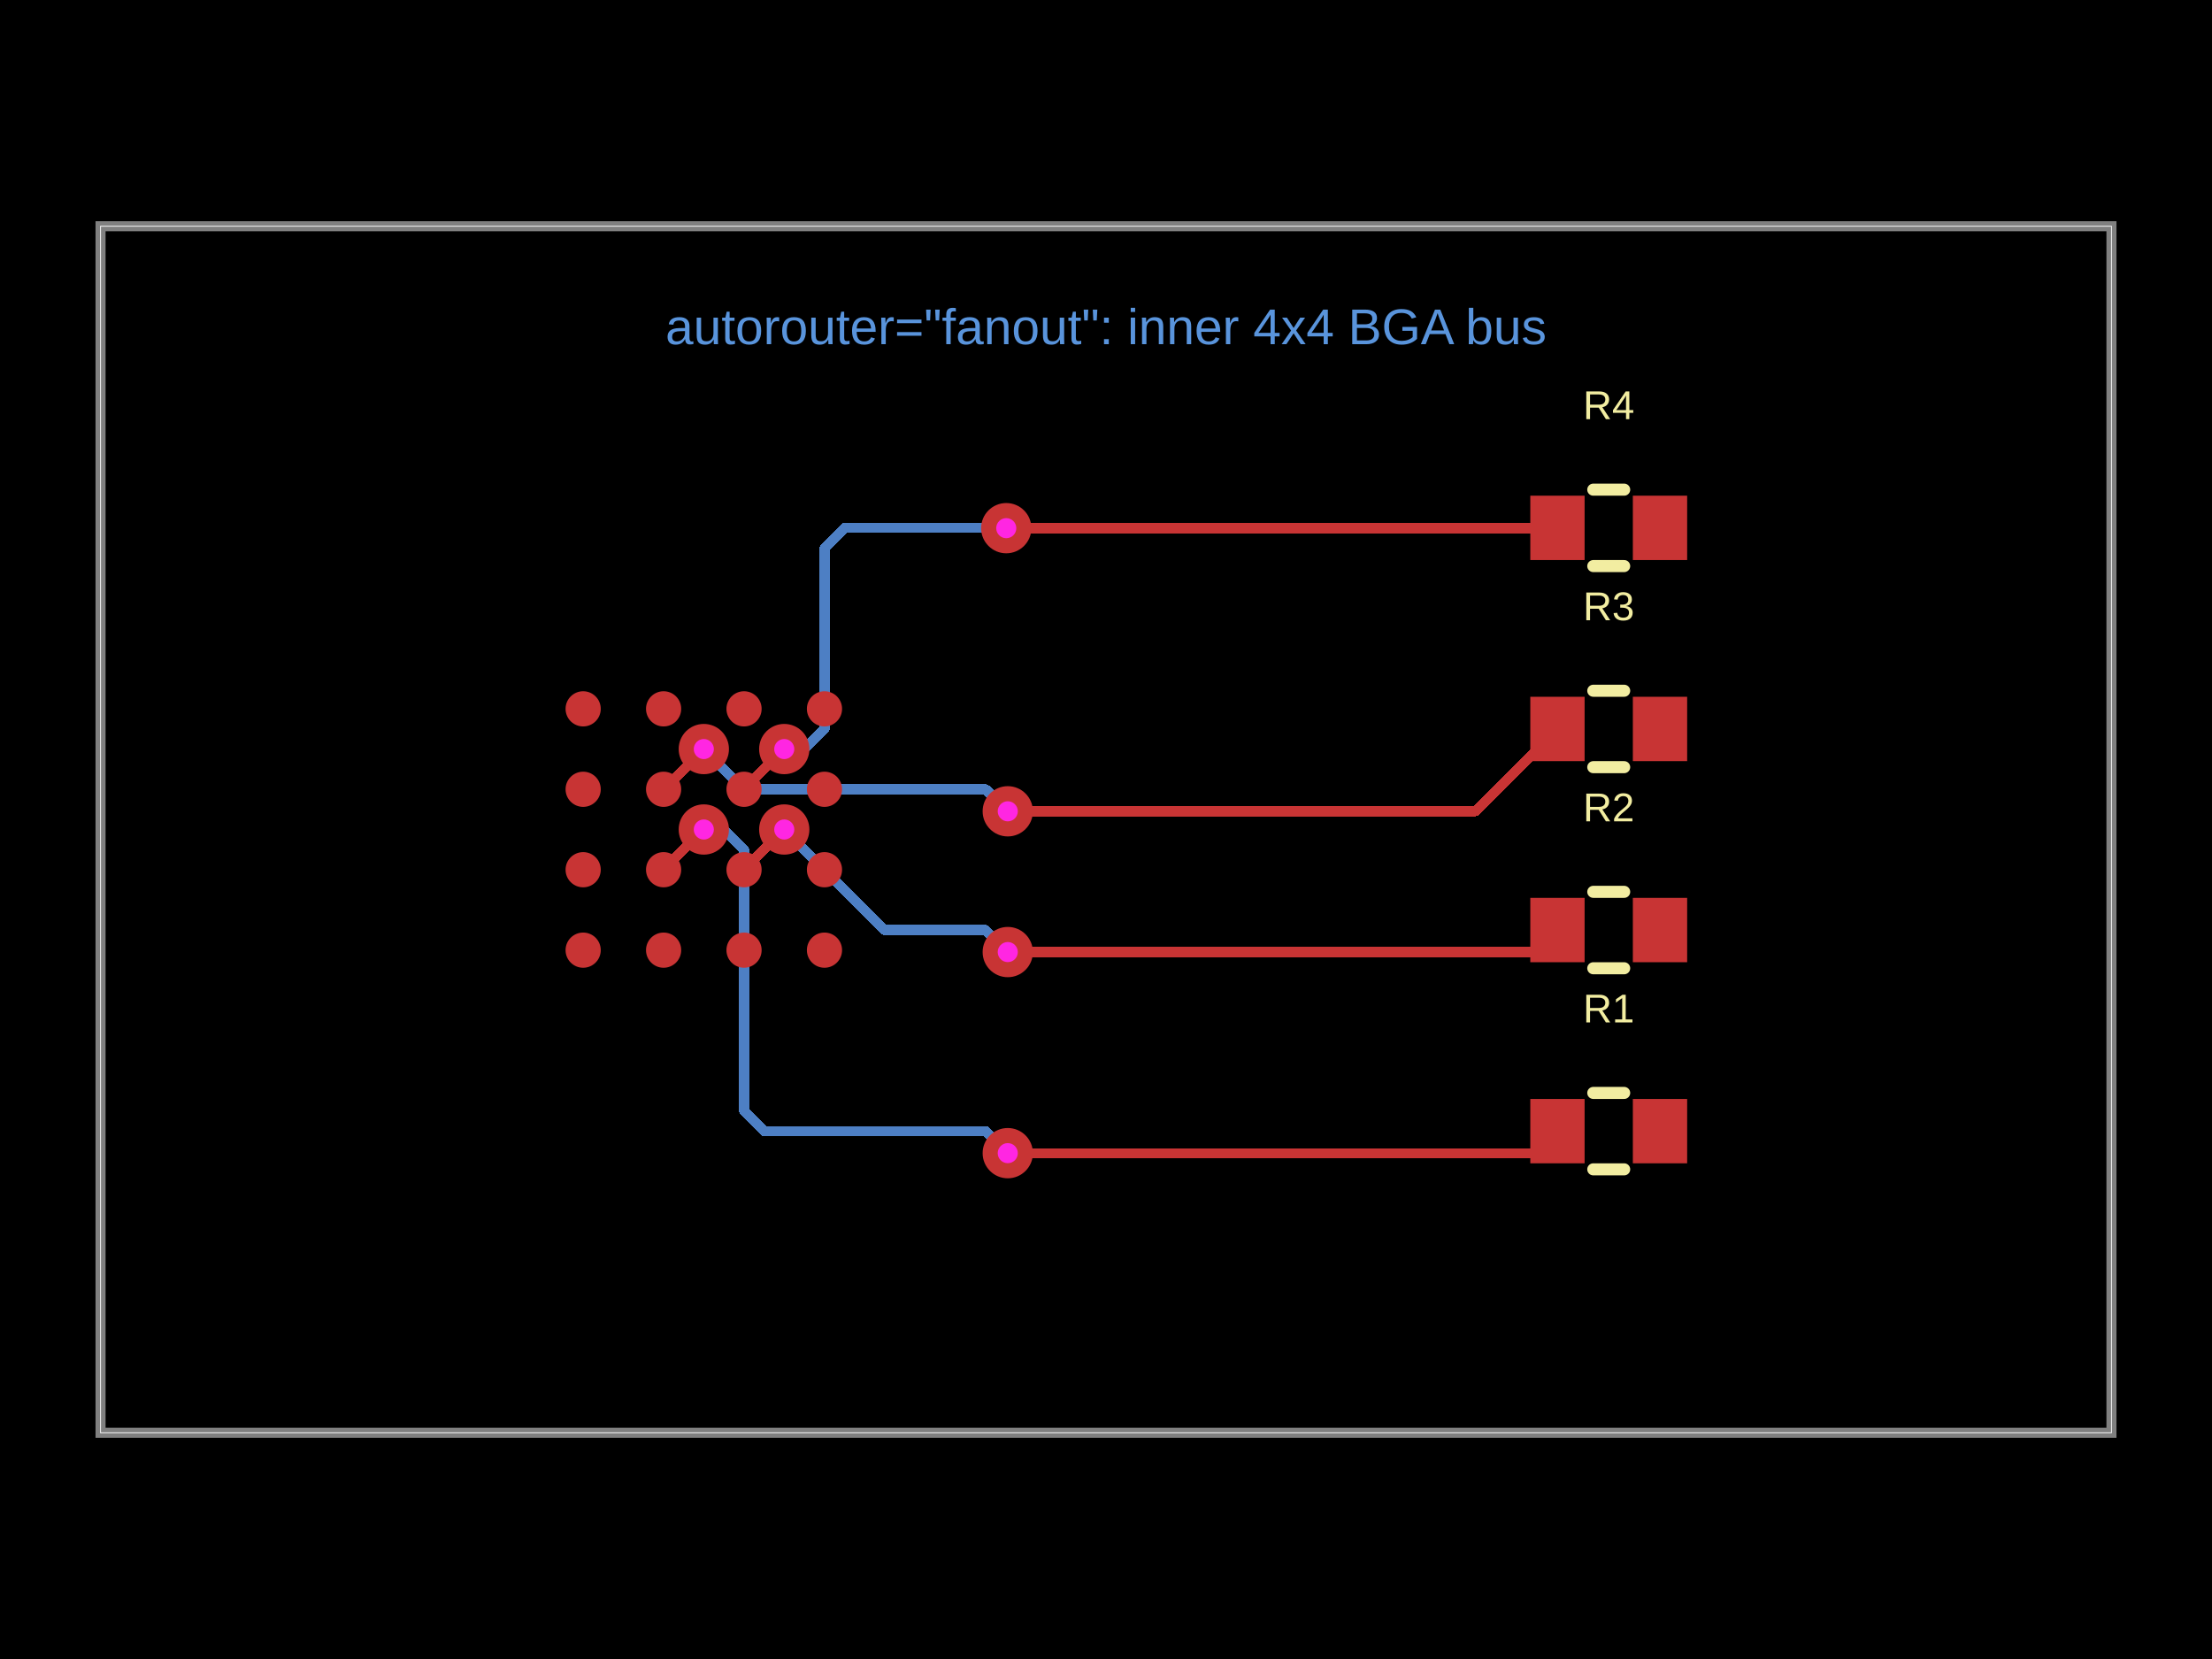
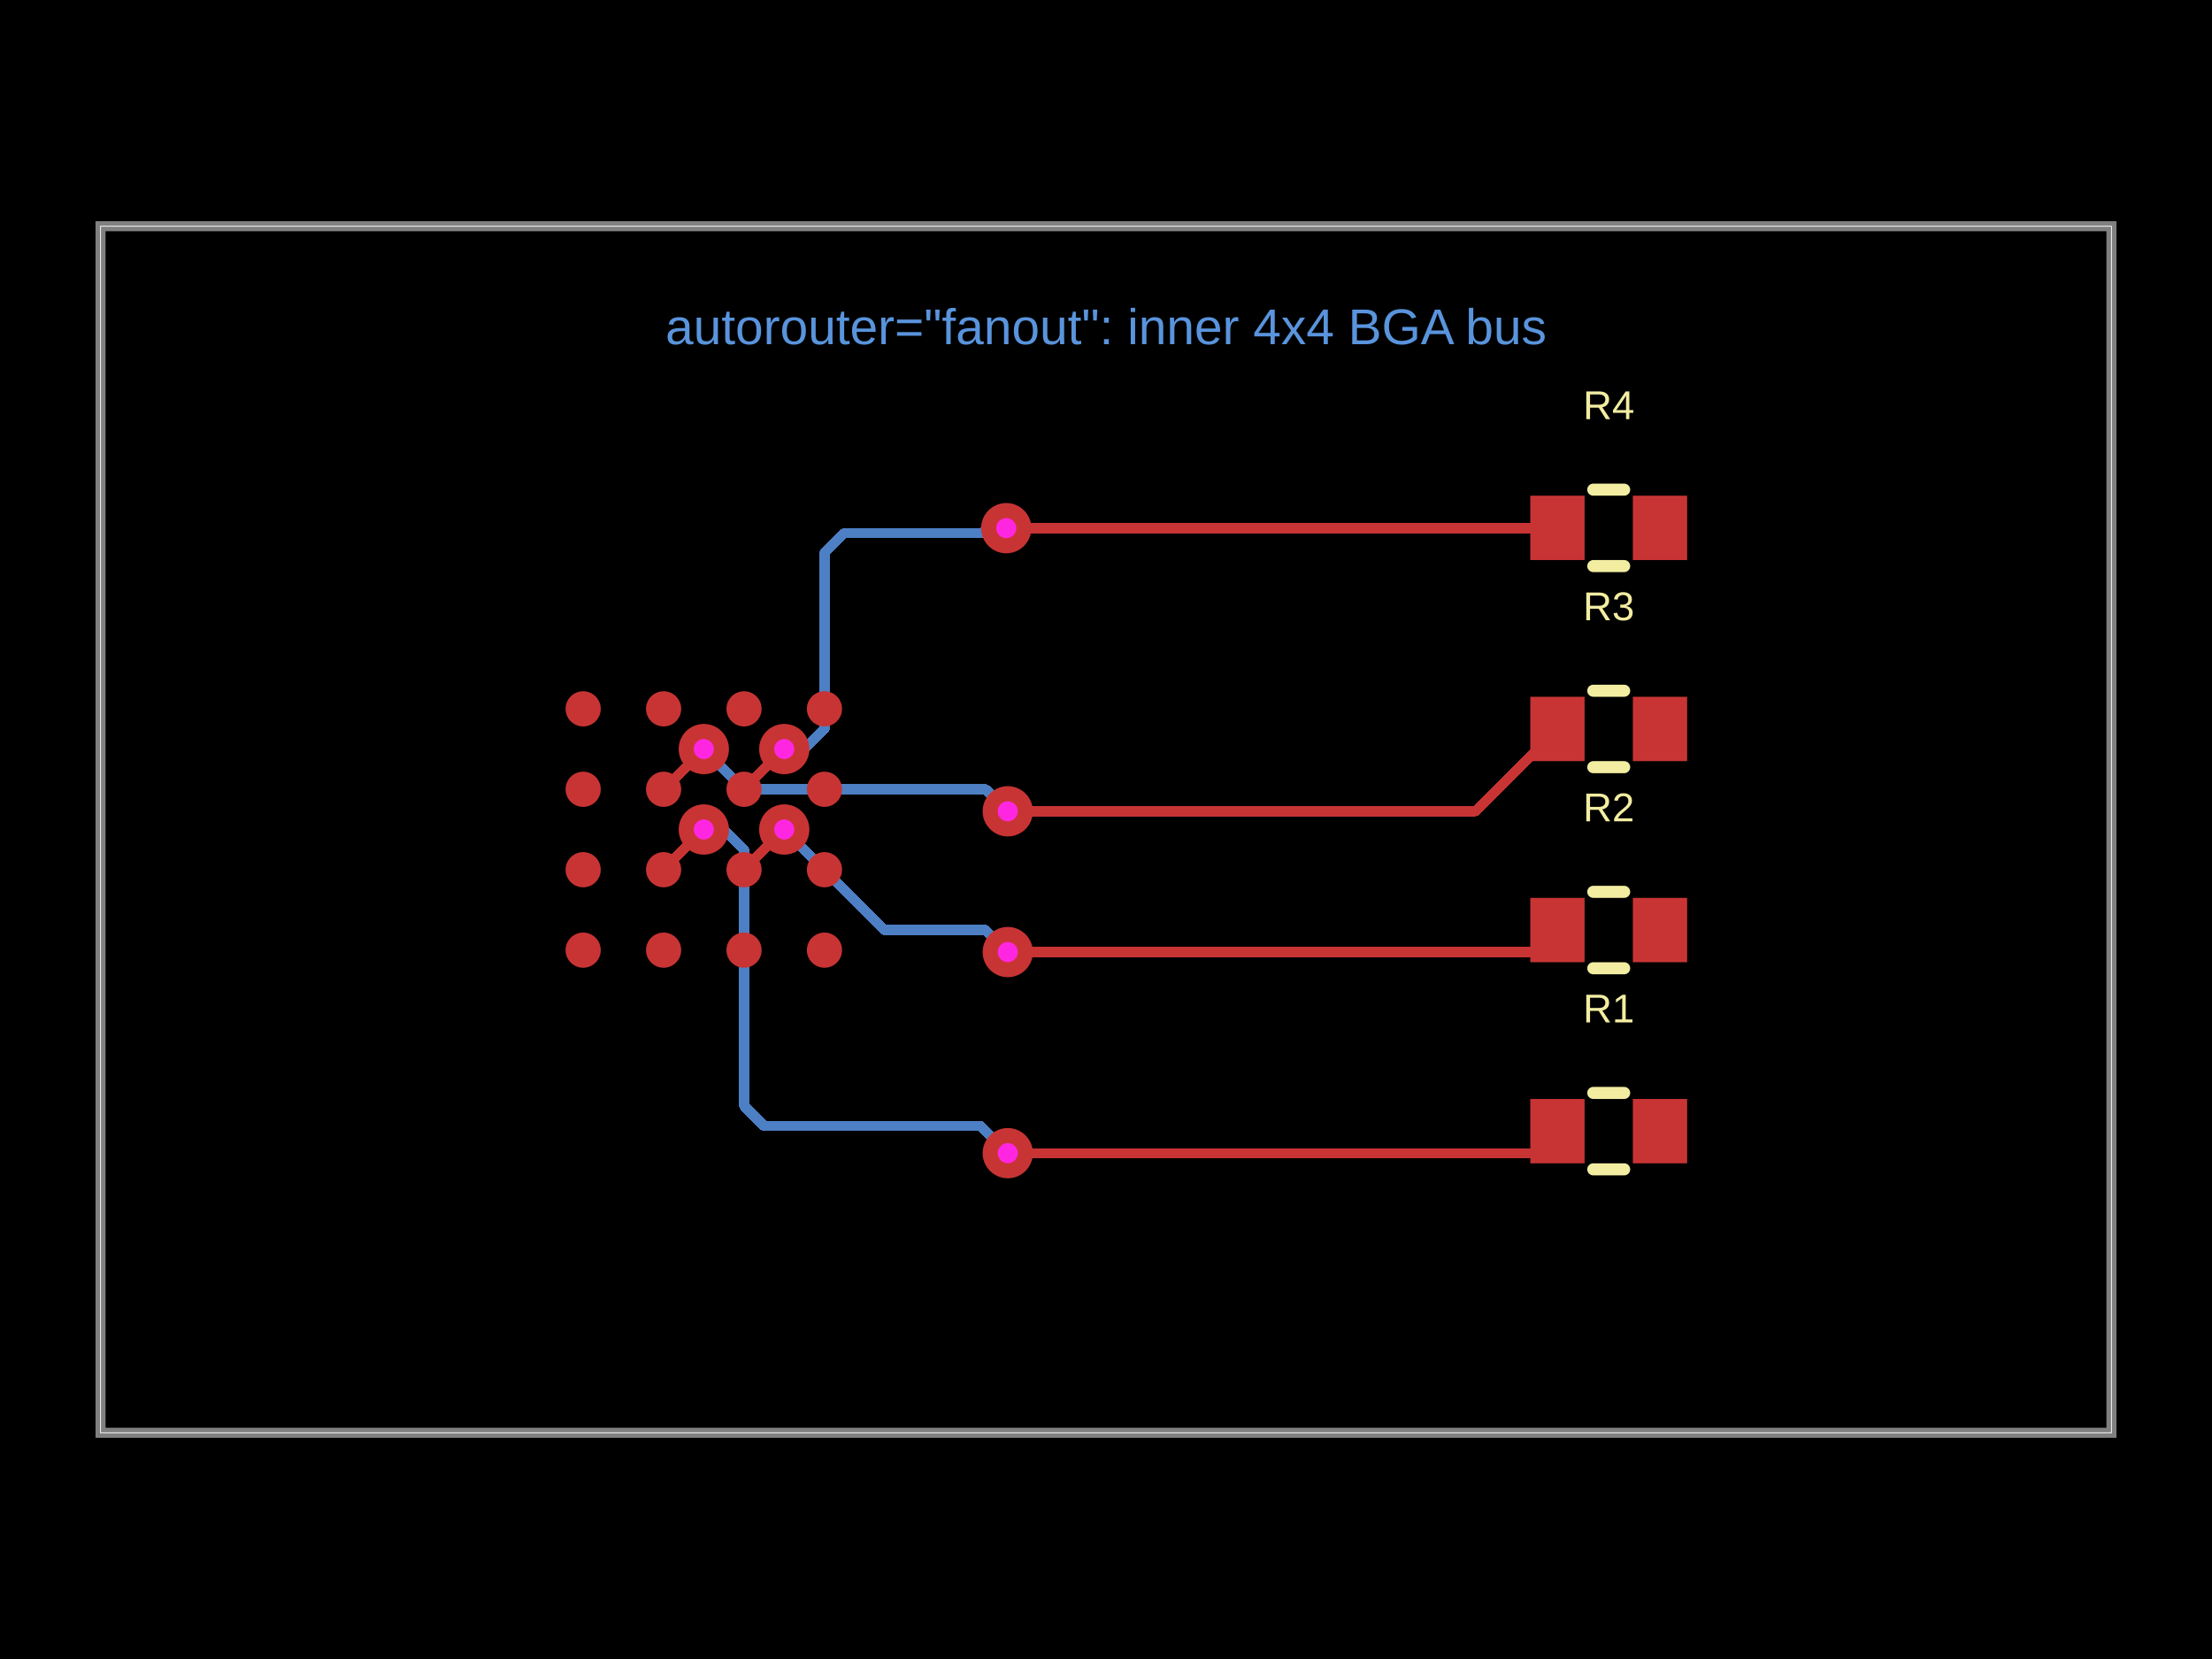
- <svg xmlns="http://www.w3.org/2000/svg" width="800" height="600" data-software-used-string="@tscircuit/core@0.0.1685">
+ <svg xmlns="http://www.w3.org/2000/svg" width="800" height="600" data-software-used-string="@tscircuit/core@0.0.1696">
  <style />
  <rect class="boundary" x="0" y="0" fill="#000" width="800" height="600" data-type="pcb_background" data-pcb-layer="global" />
  <rect class="pcb-boundary" fill="none" stroke="#fff" stroke-width="0.3" x="36.364" y="81.818" width="727.273" height="436.364" data-type="pcb_boundary" data-pcb-layer="global" />
  <path class="pcb-board" d="M 36.364 518.182 L 763.636 518.182 L 763.636 81.818 L 36.364 81.818 Z" fill="none" stroke="rgba(255, 255, 255, 0.5)" stroke-width="3.636" data-type="pcb_board" data-pcb-layer="board" />
  <path class="pcb-trace" stroke="rgb(77, 127, 196)" fill="none" d="M 283.636 300 L 320 336.364" stroke-width="3.636" stroke-linecap="round" stroke-linejoin="round" shape-rendering="crispEdges" data-type="pcb_trace" data-pcb-layer="bottom" />
  <path class="pcb-trace" stroke="rgb(77, 127, 196)" fill="none" d="M 320 336.364 L 348.182 336.364" stroke-width="3.636" stroke-linecap="round" stroke-linejoin="round" shape-rendering="crispEdges" data-type="pcb_trace" data-pcb-layer="bottom" />
  <path class="pcb-trace" stroke="rgb(77, 127, 196)" fill="none" d="M 283.636 270.909 L 290.945 270.909" stroke-width="3.636" stroke-linecap="round" stroke-linejoin="round" shape-rendering="crispEdges" data-type="pcb_trace" data-pcb-layer="bottom" />
  <path class="pcb-trace" stroke="rgb(77, 127, 196)" fill="none" d="M 290.945 270.909 L 298.218 263.636" stroke-width="3.636" stroke-linecap="round" stroke-linejoin="round" shape-rendering="crispEdges" data-type="pcb_trace" data-pcb-layer="bottom" />
-   <path class="pcb-trace" stroke="rgb(77, 127, 196)" fill="none" d="M 298.218 263.636 L 298.218 198.182" stroke-width="3.636" stroke-linecap="round" stroke-linejoin="round" shape-rendering="crispEdges" data-type="pcb_trace" data-pcb-layer="bottom" />
-   <path class="pcb-trace" stroke="rgb(77, 127, 196)" fill="none" d="M 298.218 198.182 L 305.491 190.909" stroke-width="3.636" stroke-linecap="round" stroke-linejoin="round" shape-rendering="crispEdges" data-type="pcb_trace" data-pcb-layer="bottom" />
-   <path class="pcb-trace" stroke="rgb(77, 127, 196)" fill="none" d="M 305.491 190.909 L 348.182 190.909" stroke-width="3.636" stroke-linecap="round" stroke-linejoin="round" shape-rendering="crispEdges" data-type="pcb_trace" data-pcb-layer="bottom" />
+   <path class="pcb-trace" stroke="rgb(77, 127, 196)" fill="none" d="M 298.218 263.636 L 298.218 200" stroke-width="3.636" stroke-linecap="round" stroke-linejoin="round" shape-rendering="crispEdges" data-type="pcb_trace" data-pcb-layer="bottom" />
+   <path class="pcb-trace" stroke="rgb(77, 127, 196)" fill="none" d="M 298.218 200 L 305.491 192.727" stroke-width="3.636" stroke-linecap="round" stroke-linejoin="round" shape-rendering="crispEdges" data-type="pcb_trace" data-pcb-layer="bottom" />
+   <path class="pcb-trace" stroke="rgb(77, 127, 196)" fill="none" d="M 305.491 192.727 L 348.182 192.727" stroke-width="3.636" stroke-linecap="round" stroke-linejoin="round" shape-rendering="crispEdges" data-type="pcb_trace" data-pcb-layer="bottom" />
  <path class="pcb-trace" stroke="rgb(77, 127, 196)" fill="none" d="M 254.545 300 L 261.855 300" stroke-width="3.636" stroke-linecap="round" stroke-linejoin="round" shape-rendering="crispEdges" data-type="pcb_trace" data-pcb-layer="bottom" />
  <path class="pcb-trace" stroke="rgb(77, 127, 196)" fill="none" d="M 261.855 300 L 269.127 307.273" stroke-width="3.636" stroke-linecap="round" stroke-linejoin="round" shape-rendering="crispEdges" data-type="pcb_trace" data-pcb-layer="bottom" />
-   <path class="pcb-trace" stroke="rgb(77, 127, 196)" fill="none" d="M 269.127 307.273 L 269.127 401.818" stroke-width="3.636" stroke-linecap="round" stroke-linejoin="round" shape-rendering="crispEdges" data-type="pcb_trace" data-pcb-layer="bottom" />
-   <path class="pcb-trace" stroke="rgb(77, 127, 196)" fill="none" d="M 269.127 401.818 L 276.4 409.091" stroke-width="3.636" stroke-linecap="round" stroke-linejoin="round" shape-rendering="crispEdges" data-type="pcb_trace" data-pcb-layer="bottom" />
-   <path class="pcb-trace" stroke="rgb(77, 127, 196)" fill="none" d="M 276.4 409.091 L 348.182 409.091" stroke-width="3.636" stroke-linecap="round" stroke-linejoin="round" shape-rendering="crispEdges" data-type="pcb_trace" data-pcb-layer="bottom" />
+   <path class="pcb-trace" stroke="rgb(77, 127, 196)" fill="none" d="M 269.127 307.273 L 269.127 400" stroke-width="3.636" stroke-linecap="round" stroke-linejoin="round" shape-rendering="crispEdges" data-type="pcb_trace" data-pcb-layer="bottom" />
+   <path class="pcb-trace" stroke="rgb(77, 127, 196)" fill="none" d="M 269.127 400 L 276.4 407.273" stroke-width="3.636" stroke-linecap="round" stroke-linejoin="round" shape-rendering="crispEdges" data-type="pcb_trace" data-pcb-layer="bottom" />
+   <path class="pcb-trace" stroke="rgb(77, 127, 196)" fill="none" d="M 276.4 407.273 L 348.182 407.273" stroke-width="3.636" stroke-linecap="round" stroke-linejoin="round" shape-rendering="crispEdges" data-type="pcb_trace" data-pcb-layer="bottom" />
  <path class="pcb-trace" stroke="rgb(77, 127, 196)" fill="none" d="M 254.545 270.909 L 269.091 285.455" stroke-width="3.636" stroke-linecap="round" stroke-linejoin="round" shape-rendering="crispEdges" data-type="pcb_trace" data-pcb-layer="bottom" />
  <path class="pcb-trace" stroke="rgb(77, 127, 196)" fill="none" d="M 269.091 285.455 L 348.182 285.455" stroke-width="3.636" stroke-linecap="round" stroke-linejoin="round" shape-rendering="crispEdges" data-type="pcb_trace" data-pcb-layer="bottom" />
-   <path class="pcb-trace" stroke="rgb(77, 127, 196)" fill="none" d="M 348.182 190.909 L 357.259 190.909" stroke-width="3.636" stroke-linecap="round" stroke-linejoin="round" shape-rendering="crispEdges" data-type="pcb_trace" data-pcb-layer="bottom" />
-   <path class="pcb-trace" stroke="rgb(77, 127, 196)" fill="none" d="M 357.259 190.909 L 357.267 190.917" stroke-width="3.636" stroke-linecap="round" stroke-linejoin="round" shape-rendering="crispEdges" data-type="pcb_trace" data-pcb-layer="bottom" />
-   <path class="pcb-trace" stroke="rgb(77, 127, 196)" fill="none" d="M 357.267 190.917 L 363.826 190.917" stroke-width="3.636" stroke-linecap="round" stroke-linejoin="round" shape-rendering="crispEdges" data-type="pcb_trace" data-pcb-layer="bottom" />
-   <path class="pcb-trace" stroke="rgb(77, 127, 196)" fill="none" d="M 363.826 190.917 L 363.927 191.018" stroke-width="3.636" stroke-linecap="round" stroke-linejoin="round" shape-rendering="crispEdges" data-type="pcb_trace" data-pcb-layer="bottom" />
+   <path class="pcb-trace" stroke="rgb(77, 127, 196)" fill="none" d="M 348.182 192.727 L 355.265 192.727" stroke-width="3.636" stroke-linecap="round" stroke-linejoin="round" shape-rendering="crispEdges" data-type="pcb_trace" data-pcb-layer="bottom" />
+   <path class="pcb-trace" stroke="rgb(77, 127, 196)" fill="none" d="M 355.265 192.727 L 356.683 191.309" stroke-width="3.636" stroke-linecap="round" stroke-linejoin="round" shape-rendering="crispEdges" data-type="pcb_trace" data-pcb-layer="bottom" />
+   <path class="pcb-trace" stroke="rgb(77, 127, 196)" fill="none" d="M 356.683 191.309 L 363.636 191.309" stroke-width="3.636" stroke-linecap="round" stroke-linejoin="round" shape-rendering="crispEdges" data-type="pcb_trace" data-pcb-layer="bottom" />
+   <path class="pcb-trace" stroke="rgb(77, 127, 196)" fill="none" d="M 363.636 191.309 L 363.927 191.018" stroke-width="3.636" stroke-linecap="round" stroke-linejoin="round" shape-rendering="crispEdges" data-type="pcb_trace" data-pcb-layer="bottom" />
  <path class="pcb-trace" stroke="rgb(77, 127, 196)" fill="none" d="M 348.182 285.455 L 356.492 285.455" stroke-width="3.636" stroke-linecap="round" stroke-linejoin="round" shape-rendering="crispEdges" data-type="pcb_trace" data-pcb-layer="bottom" />
  <path class="pcb-trace" stroke="rgb(77, 127, 196)" fill="none" d="M 356.492 285.455 L 363.47 292.433" stroke-width="3.636" stroke-linecap="round" stroke-linejoin="round" shape-rendering="crispEdges" data-type="pcb_trace" data-pcb-layer="bottom" />
  <path class="pcb-trace" stroke="rgb(77, 127, 196)" fill="none" d="M 363.47 292.433 L 363.487 292.433" stroke-width="3.636" stroke-linecap="round" stroke-linejoin="round" shape-rendering="crispEdges" data-type="pcb_trace" data-pcb-layer="bottom" />
  <path class="pcb-trace" stroke="rgb(77, 127, 196)" fill="none" d="M 363.487 292.433 L 364.473 293.418" stroke-width="3.636" stroke-linecap="round" stroke-linejoin="round" shape-rendering="crispEdges" data-type="pcb_trace" data-pcb-layer="bottom" />
  <path class="pcb-trace" stroke="rgb(77, 127, 196)" fill="none" d="M 348.182 336.364 L 356.492 336.364" stroke-width="3.636" stroke-linecap="round" stroke-linejoin="round" shape-rendering="crispEdges" data-type="pcb_trace" data-pcb-layer="bottom" />
  <path class="pcb-trace" stroke="rgb(77, 127, 196)" fill="none" d="M 356.492 336.364 L 363.47 343.342" stroke-width="3.636" stroke-linecap="round" stroke-linejoin="round" shape-rendering="crispEdges" data-type="pcb_trace" data-pcb-layer="bottom" />
  <path class="pcb-trace" stroke="rgb(77, 127, 196)" fill="none" d="M 363.47 343.342 L 363.487 343.342" stroke-width="3.636" stroke-linecap="round" stroke-linejoin="round" shape-rendering="crispEdges" data-type="pcb_trace" data-pcb-layer="bottom" />
  <path class="pcb-trace" stroke="rgb(77, 127, 196)" fill="none" d="M 363.487 343.342 L 364.473 344.327" stroke-width="3.636" stroke-linecap="round" stroke-linejoin="round" shape-rendering="crispEdges" data-type="pcb_trace" data-pcb-layer="bottom" />
-   <path class="pcb-trace" stroke="rgb(77, 127, 196)" fill="none" d="M 348.182 409.091 L 356.492 409.091" stroke-width="3.636" stroke-linecap="round" stroke-linejoin="round" shape-rendering="crispEdges" data-type="pcb_trace" data-pcb-layer="bottom" />
-   <path class="pcb-trace" stroke="rgb(77, 127, 196)" fill="none" d="M 356.492 409.091 L 363.47 416.069" stroke-width="3.636" stroke-linecap="round" stroke-linejoin="round" shape-rendering="crispEdges" data-type="pcb_trace" data-pcb-layer="bottom" />
-   <path class="pcb-trace" stroke="rgb(77, 127, 196)" fill="none" d="M 363.47 416.069 L 363.487 416.069" stroke-width="3.636" stroke-linecap="round" stroke-linejoin="round" shape-rendering="crispEdges" data-type="pcb_trace" data-pcb-layer="bottom" />
-   <path class="pcb-trace" stroke="rgb(77, 127, 196)" fill="none" d="M 363.487 416.069 L 364.473 417.055" stroke-width="3.636" stroke-linecap="round" stroke-linejoin="round" shape-rendering="crispEdges" data-type="pcb_trace" data-pcb-layer="bottom" />
+   <path class="pcb-trace" stroke="rgb(77, 127, 196)" fill="none" d="M 348.182 407.273 L 354.671 407.273" stroke-width="3.636" stroke-linecap="round" stroke-linejoin="round" shape-rendering="crispEdges" data-type="pcb_trace" data-pcb-layer="bottom" />
+   <path class="pcb-trace" stroke="rgb(77, 127, 196)" fill="none" d="M 354.671 407.273 L 362.936 415.538" stroke-width="3.636" stroke-linecap="round" stroke-linejoin="round" shape-rendering="crispEdges" data-type="pcb_trace" data-pcb-layer="bottom" />
+   <path class="pcb-trace" stroke="rgb(77, 127, 196)" fill="none" d="M 362.936 415.538 L 362.957 415.538" stroke-width="3.636" stroke-linecap="round" stroke-linejoin="round" shape-rendering="crispEdges" data-type="pcb_trace" data-pcb-layer="bottom" />
+   <path class="pcb-trace" stroke="rgb(77, 127, 196)" fill="none" d="M 362.957 415.538 L 364.473 417.055" stroke-width="3.636" stroke-linecap="round" stroke-linejoin="round" shape-rendering="crispEdges" data-type="pcb_trace" data-pcb-layer="bottom" />
  <circle class="pcb-pad" fill="rgb(200, 52, 52)" cx="210.909" cy="343.636" r="6.364" data-type="pcb_smtpad" data-pcb-layer="top" data-pad-name="U1.pin1" />
  <circle class="pcb-pad" fill="rgb(200, 52, 52)" cx="240" cy="343.636" r="6.364" data-type="pcb_smtpad" data-pcb-layer="top" data-pad-name="U1.pin2" />
  <circle class="pcb-pad" fill="rgb(200, 52, 52)" cx="269.091" cy="343.636" r="6.364" data-type="pcb_smtpad" data-pcb-layer="top" data-pad-name="U1.pin3" />
  <circle class="pcb-pad" fill="rgb(200, 52, 52)" cx="298.182" cy="343.636" r="6.364" data-type="pcb_smtpad" data-pcb-layer="top" data-pad-name="U1.pin4" />
  <circle class="pcb-pad" fill="rgb(200, 52, 52)" cx="210.909" cy="314.545" r="6.364" data-type="pcb_smtpad" data-pcb-layer="top" data-pad-name="U1.pin5" />
  <circle class="pcb-pad" fill="rgb(200, 52, 52)" cx="240" cy="314.545" r="6.364" data-type="pcb_smtpad" data-pcb-layer="top" data-pad-name="U1.pin6" />
  <circle class="pcb-pad" fill="rgb(200, 52, 52)" cx="269.091" cy="314.545" r="6.364" data-type="pcb_smtpad" data-pcb-layer="top" data-pad-name="U1.pin7" />
  <circle class="pcb-pad" fill="rgb(200, 52, 52)" cx="298.182" cy="314.545" r="6.364" data-type="pcb_smtpad" data-pcb-layer="top" data-pad-name="U1.pin8" />
  <circle class="pcb-pad" fill="rgb(200, 52, 52)" cx="210.909" cy="285.455" r="6.364" data-type="pcb_smtpad" data-pcb-layer="top" data-pad-name="U1.pin9" />
  <circle class="pcb-pad" fill="rgb(200, 52, 52)" cx="240" cy="285.455" r="6.364" data-type="pcb_smtpad" data-pcb-layer="top" data-pad-name="U1.pin10" />
  <circle class="pcb-pad" fill="rgb(200, 52, 52)" cx="269.091" cy="285.455" r="6.364" data-type="pcb_smtpad" data-pcb-layer="top" data-pad-name="U1.pin11" />
  <circle class="pcb-pad" fill="rgb(200, 52, 52)" cx="298.182" cy="285.455" r="6.364" data-type="pcb_smtpad" data-pcb-layer="top" data-pad-name="U1.pin12" />
  <circle class="pcb-pad" fill="rgb(200, 52, 52)" cx="210.909" cy="256.364" r="6.364" data-type="pcb_smtpad" data-pcb-layer="top" data-pad-name="U1.pin13" />
  <circle class="pcb-pad" fill="rgb(200, 52, 52)" cx="240" cy="256.364" r="6.364" data-type="pcb_smtpad" data-pcb-layer="top" data-pad-name="U1.pin14" />
  <circle class="pcb-pad" fill="rgb(200, 52, 52)" cx="269.091" cy="256.364" r="6.364" data-type="pcb_smtpad" data-pcb-layer="top" data-pad-name="U1.pin15" />
  <circle class="pcb-pad" fill="rgb(200, 52, 52)" cx="298.182" cy="256.364" r="6.364" data-type="pcb_smtpad" data-pcb-layer="top" data-pad-name="U1.pin16" />
  <rect class="pcb-pad" fill="rgb(200, 52, 52)" x="553.455" y="397.455" width="19.636" height="23.273" data-type="pcb_smtpad" data-pcb-layer="top" data-pad-name="R1.pin1" />
  <rect class="pcb-pad" fill="rgb(200, 52, 52)" x="590.545" y="397.455" width="19.636" height="23.273" data-type="pcb_smtpad" data-pcb-layer="top" data-pad-name="R1.pin2" />
  <rect class="pcb-pad" fill="rgb(200, 52, 52)" x="553.455" y="324.727" width="19.636" height="23.273" data-type="pcb_smtpad" data-pcb-layer="top" data-pad-name="R2.pin1" />
  <rect class="pcb-pad" fill="rgb(200, 52, 52)" x="590.545" y="324.727" width="19.636" height="23.273" data-type="pcb_smtpad" data-pcb-layer="top" data-pad-name="R2.pin2" />
  <rect class="pcb-pad" fill="rgb(200, 52, 52)" x="553.455" y="252" width="19.636" height="23.273" data-type="pcb_smtpad" data-pcb-layer="top" data-pad-name="R3.pin1" />
  <rect class="pcb-pad" fill="rgb(200, 52, 52)" x="590.545" y="252" width="19.636" height="23.273" data-type="pcb_smtpad" data-pcb-layer="top" data-pad-name="R3.pin2" />
  <rect class="pcb-pad" fill="rgb(200, 52, 52)" x="553.455" y="179.273" width="19.636" height="23.273" data-type="pcb_smtpad" data-pcb-layer="top" data-pad-name="R4.pin1" />
  <rect class="pcb-pad" fill="rgb(200, 52, 52)" x="590.545" y="179.273" width="19.636" height="23.273" data-type="pcb_smtpad" data-pcb-layer="top" data-pad-name="R4.pin2" />
  <path class="pcb-trace" stroke="rgb(200, 52, 52)" fill="none" d="M 269.091 314.545 L 283.636 300" stroke-width="3.636" stroke-linecap="round" stroke-linejoin="round" shape-rendering="crispEdges" data-type="pcb_trace" data-pcb-layer="top" />
  <path class="pcb-trace" stroke="rgb(200, 52, 52)" fill="none" d="M 269.091 285.455 L 283.636 270.909" stroke-width="3.636" stroke-linecap="round" stroke-linejoin="round" shape-rendering="crispEdges" data-type="pcb_trace" data-pcb-layer="top" />
  <path class="pcb-trace" stroke="rgb(200, 52, 52)" fill="none" d="M 240 314.545 L 254.545 300" stroke-width="3.636" stroke-linecap="round" stroke-linejoin="round" shape-rendering="crispEdges" data-type="pcb_trace" data-pcb-layer="top" />
  <path class="pcb-trace" stroke="rgb(200, 52, 52)" fill="none" d="M 240 285.455 L 254.545 270.909" stroke-width="3.636" stroke-linecap="round" stroke-linejoin="round" shape-rendering="crispEdges" data-type="pcb_trace" data-pcb-layer="top" />
  <path class="pcb-trace" stroke="rgb(200, 52, 52)" fill="none" d="M 363.927 191.018 L 563.164 191.018" stroke-width="3.636" stroke-linecap="round" stroke-linejoin="round" shape-rendering="crispEdges" data-type="pcb_trace" data-pcb-layer="top" />
  <path class="pcb-trace" stroke="rgb(200, 52, 52)" fill="none" d="M 563.164 191.018 L 563.273 190.909" stroke-width="3.636" stroke-linecap="round" stroke-linejoin="round" shape-rendering="crispEdges" data-type="pcb_trace" data-pcb-layer="top" />
  <path class="pcb-trace" stroke="rgb(200, 52, 52)" fill="none" d="M 364.473 293.418 L 533.491 293.418" stroke-width="3.636" stroke-linecap="round" stroke-linejoin="round" shape-rendering="crispEdges" data-type="pcb_trace" data-pcb-layer="top" />
  <path class="pcb-trace" stroke="rgb(200, 52, 52)" fill="none" d="M 533.491 293.418 L 563.273 263.636" stroke-width="3.636" stroke-linecap="round" stroke-linejoin="round" shape-rendering="crispEdges" data-type="pcb_trace" data-pcb-layer="top" />
  <path class="pcb-trace" stroke="rgb(200, 52, 52)" fill="none" d="M 364.473 344.327 L 555.309 344.327" stroke-width="3.636" stroke-linecap="round" stroke-linejoin="round" shape-rendering="crispEdges" data-type="pcb_trace" data-pcb-layer="top" />
  <path class="pcb-trace" stroke="rgb(200, 52, 52)" fill="none" d="M 555.309 344.327 L 563.273 336.364" stroke-width="3.636" stroke-linecap="round" stroke-linejoin="round" shape-rendering="crispEdges" data-type="pcb_trace" data-pcb-layer="top" />
  <path class="pcb-trace" stroke="rgb(200, 52, 52)" fill="none" d="M 364.473 417.055 L 555.309 417.055" stroke-width="3.636" stroke-linecap="round" stroke-linejoin="round" shape-rendering="crispEdges" data-type="pcb_trace" data-pcb-layer="top" />
  <path class="pcb-trace" stroke="rgb(200, 52, 52)" fill="none" d="M 555.309 417.055 L 563.273 409.091" stroke-width="3.636" stroke-linecap="round" stroke-linejoin="round" shape-rendering="crispEdges" data-type="pcb_trace" data-pcb-layer="top" />
  <path class="pcb-silkscreen pcb-silkscreen-top" d="M 576.231 395.273 L 587.405 395.273" fill="none" stroke="#f2eda1" stroke-width="4.364" stroke-linecap="round" stroke-linejoin="round" data-pcb-component-id="pcb_component_1" data-pcb-silkscreen-path-id="pcb_silkscreen_path_0" data-type="pcb_silkscreen_path" data-pcb-layer="top" />
  <path class="pcb-silkscreen pcb-silkscreen-top" d="M 576.231 422.909 L 587.405 422.909" fill="none" stroke="#f2eda1" stroke-width="4.364" stroke-linecap="round" stroke-linejoin="round" data-pcb-component-id="pcb_component_1" data-pcb-silkscreen-path-id="pcb_silkscreen_path_1" data-type="pcb_silkscreen_path" data-pcb-layer="top" />
  <text x="0" y="0" dx="0" dy="0" fill="#f2eda1" font-family="Arial, sans-serif" font-size="14.545" text-anchor="middle" dominant-baseline="central" transform="matrix(1,0,0,1,581.8182,364.7273)" class="pcb-silkscreen-text pcb-silkscreen-top" data-pcb-silkscreen-text-id="pcb_silkscreen_text_0" stroke="none" data-type="pcb_silkscreen_text" data-pcb-layer="top">R1</text>
  <path class="pcb-silkscreen pcb-silkscreen-top" d="M 576.231 322.545 L 587.405 322.545" fill="none" stroke="#f2eda1" stroke-width="4.364" stroke-linecap="round" stroke-linejoin="round" data-pcb-component-id="pcb_component_2" data-pcb-silkscreen-path-id="pcb_silkscreen_path_2" data-type="pcb_silkscreen_path" data-pcb-layer="top" />
  <path class="pcb-silkscreen pcb-silkscreen-top" d="M 576.231 350.182 L 587.405 350.182" fill="none" stroke="#f2eda1" stroke-width="4.364" stroke-linecap="round" stroke-linejoin="round" data-pcb-component-id="pcb_component_2" data-pcb-silkscreen-path-id="pcb_silkscreen_path_3" data-type="pcb_silkscreen_path" data-pcb-layer="top" />
  <text x="0" y="0" dx="0" dy="0" fill="#f2eda1" font-family="Arial, sans-serif" font-size="14.545" text-anchor="middle" dominant-baseline="central" transform="matrix(1,0,0,1,581.8182,292)" class="pcb-silkscreen-text pcb-silkscreen-top" data-pcb-silkscreen-text-id="pcb_silkscreen_text_1" stroke="none" data-type="pcb_silkscreen_text" data-pcb-layer="top">R2</text>
  <path class="pcb-silkscreen pcb-silkscreen-top" d="M 576.231 249.818 L 587.405 249.818" fill="none" stroke="#f2eda1" stroke-width="4.364" stroke-linecap="round" stroke-linejoin="round" data-pcb-component-id="pcb_component_3" data-pcb-silkscreen-path-id="pcb_silkscreen_path_4" data-type="pcb_silkscreen_path" data-pcb-layer="top" />
  <path class="pcb-silkscreen pcb-silkscreen-top" d="M 576.231 277.455 L 587.405 277.455" fill="none" stroke="#f2eda1" stroke-width="4.364" stroke-linecap="round" stroke-linejoin="round" data-pcb-component-id="pcb_component_3" data-pcb-silkscreen-path-id="pcb_silkscreen_path_5" data-type="pcb_silkscreen_path" data-pcb-layer="top" />
  <text x="0" y="0" dx="0" dy="0" fill="#f2eda1" font-family="Arial, sans-serif" font-size="14.545" text-anchor="middle" dominant-baseline="central" transform="matrix(1,0,0,1,581.8182,219.2727)" class="pcb-silkscreen-text pcb-silkscreen-top" data-pcb-silkscreen-text-id="pcb_silkscreen_text_2" stroke="none" data-type="pcb_silkscreen_text" data-pcb-layer="top">R3</text>
  <path class="pcb-silkscreen pcb-silkscreen-top" d="M 576.231 177.091 L 587.405 177.091" fill="none" stroke="#f2eda1" stroke-width="4.364" stroke-linecap="round" stroke-linejoin="round" data-pcb-component-id="pcb_component_4" data-pcb-silkscreen-path-id="pcb_silkscreen_path_6" data-type="pcb_silkscreen_path" data-pcb-layer="top" />
  <path class="pcb-silkscreen pcb-silkscreen-top" d="M 576.231 204.727 L 587.405 204.727" fill="none" stroke="#f2eda1" stroke-width="4.364" stroke-linecap="round" stroke-linejoin="round" data-pcb-component-id="pcb_component_4" data-pcb-silkscreen-path-id="pcb_silkscreen_path_7" data-type="pcb_silkscreen_path" data-pcb-layer="top" />
  <text x="0" y="0" dx="0" dy="0" fill="#f2eda1" font-family="Arial, sans-serif" font-size="14.545" text-anchor="middle" dominant-baseline="central" transform="matrix(1,0,0,1,581.8182,146.5455)" class="pcb-silkscreen-text pcb-silkscreen-top" data-pcb-silkscreen-text-id="pcb_silkscreen_text_3" stroke="none" data-type="pcb_silkscreen_text" data-pcb-layer="top">R4</text>
  <g data-type="pcb_via" data-pcb-layer="through">
    <circle class="pcb-hole-outer" fill="rgb(200, 52, 52)" cx="283.636" cy="300" r="9.091" data-type="pcb_via" data-pcb-layer="top" />
    <circle class="pcb-hole-inner" fill="#FF26E2" cx="283.636" cy="300" r="3.636" data-type="pcb_via" data-pcb-layer="drill" />
  </g>
  <g data-type="pcb_via" data-pcb-layer="through">
    <circle class="pcb-hole-outer" fill="rgb(200, 52, 52)" cx="283.636" cy="270.909" r="9.091" data-type="pcb_via" data-pcb-layer="top" />
    <circle class="pcb-hole-inner" fill="#FF26E2" cx="283.636" cy="270.909" r="3.636" data-type="pcb_via" data-pcb-layer="drill" />
  </g>
  <g data-type="pcb_via" data-pcb-layer="through">
    <circle class="pcb-hole-outer" fill="rgb(200, 52, 52)" cx="254.545" cy="300" r="9.091" data-type="pcb_via" data-pcb-layer="top" />
    <circle class="pcb-hole-inner" fill="#FF26E2" cx="254.545" cy="300" r="3.636" data-type="pcb_via" data-pcb-layer="drill" />
  </g>
  <g data-type="pcb_via" data-pcb-layer="through">
    <circle class="pcb-hole-outer" fill="rgb(200, 52, 52)" cx="254.545" cy="270.909" r="9.091" data-type="pcb_via" data-pcb-layer="top" />
    <circle class="pcb-hole-inner" fill="#FF26E2" cx="254.545" cy="270.909" r="3.636" data-type="pcb_via" data-pcb-layer="drill" />
  </g>
  <g data-type="pcb_via" data-pcb-layer="through">
    <circle class="pcb-hole-outer" fill="rgb(200, 52, 52)" cx="363.927" cy="191.018" r="9.091" data-type="pcb_via" data-pcb-layer="top" />
    <circle class="pcb-hole-inner" fill="#FF26E2" cx="363.927" cy="191.018" r="3.636" data-type="pcb_via" data-pcb-layer="drill" />
  </g>
  <g data-type="pcb_via" data-pcb-layer="through">
    <circle class="pcb-hole-outer" fill="rgb(200, 52, 52)" cx="364.473" cy="293.418" r="9.091" data-type="pcb_via" data-pcb-layer="top" />
    <circle class="pcb-hole-inner" fill="#FF26E2" cx="364.473" cy="293.418" r="3.636" data-type="pcb_via" data-pcb-layer="drill" />
  </g>
  <g data-type="pcb_via" data-pcb-layer="through">
    <circle class="pcb-hole-outer" fill="rgb(200, 52, 52)" cx="364.473" cy="344.327" r="9.091" data-type="pcb_via" data-pcb-layer="top" />
    <circle class="pcb-hole-inner" fill="#FF26E2" cx="364.473" cy="344.327" r="3.636" data-type="pcb_via" data-pcb-layer="drill" />
  </g>
  <g data-type="pcb_via" data-pcb-layer="through">
    <circle class="pcb-hole-outer" fill="rgb(200, 52, 52)" cx="364.473" cy="417.055" r="9.091" data-type="pcb_via" data-pcb-layer="top" />
    <circle class="pcb-hole-inner" fill="#FF26E2" cx="364.473" cy="417.055" r="3.636" data-type="pcb_via" data-pcb-layer="drill" />
  </g>
  <text x="400" y="118.182" fill="rgb(89, 148, 220)" font-family="Arial, sans-serif" font-size="18.182" text-anchor="middle" dominant-baseline="central" class="pcb-note-text" data-type="pcb_note_text" data-pcb-note-text-id="pcb_note_text_0" data-pcb-layer="overlay">autorouter="fanout": inner 4x4 BGA bus</text>
</svg>
